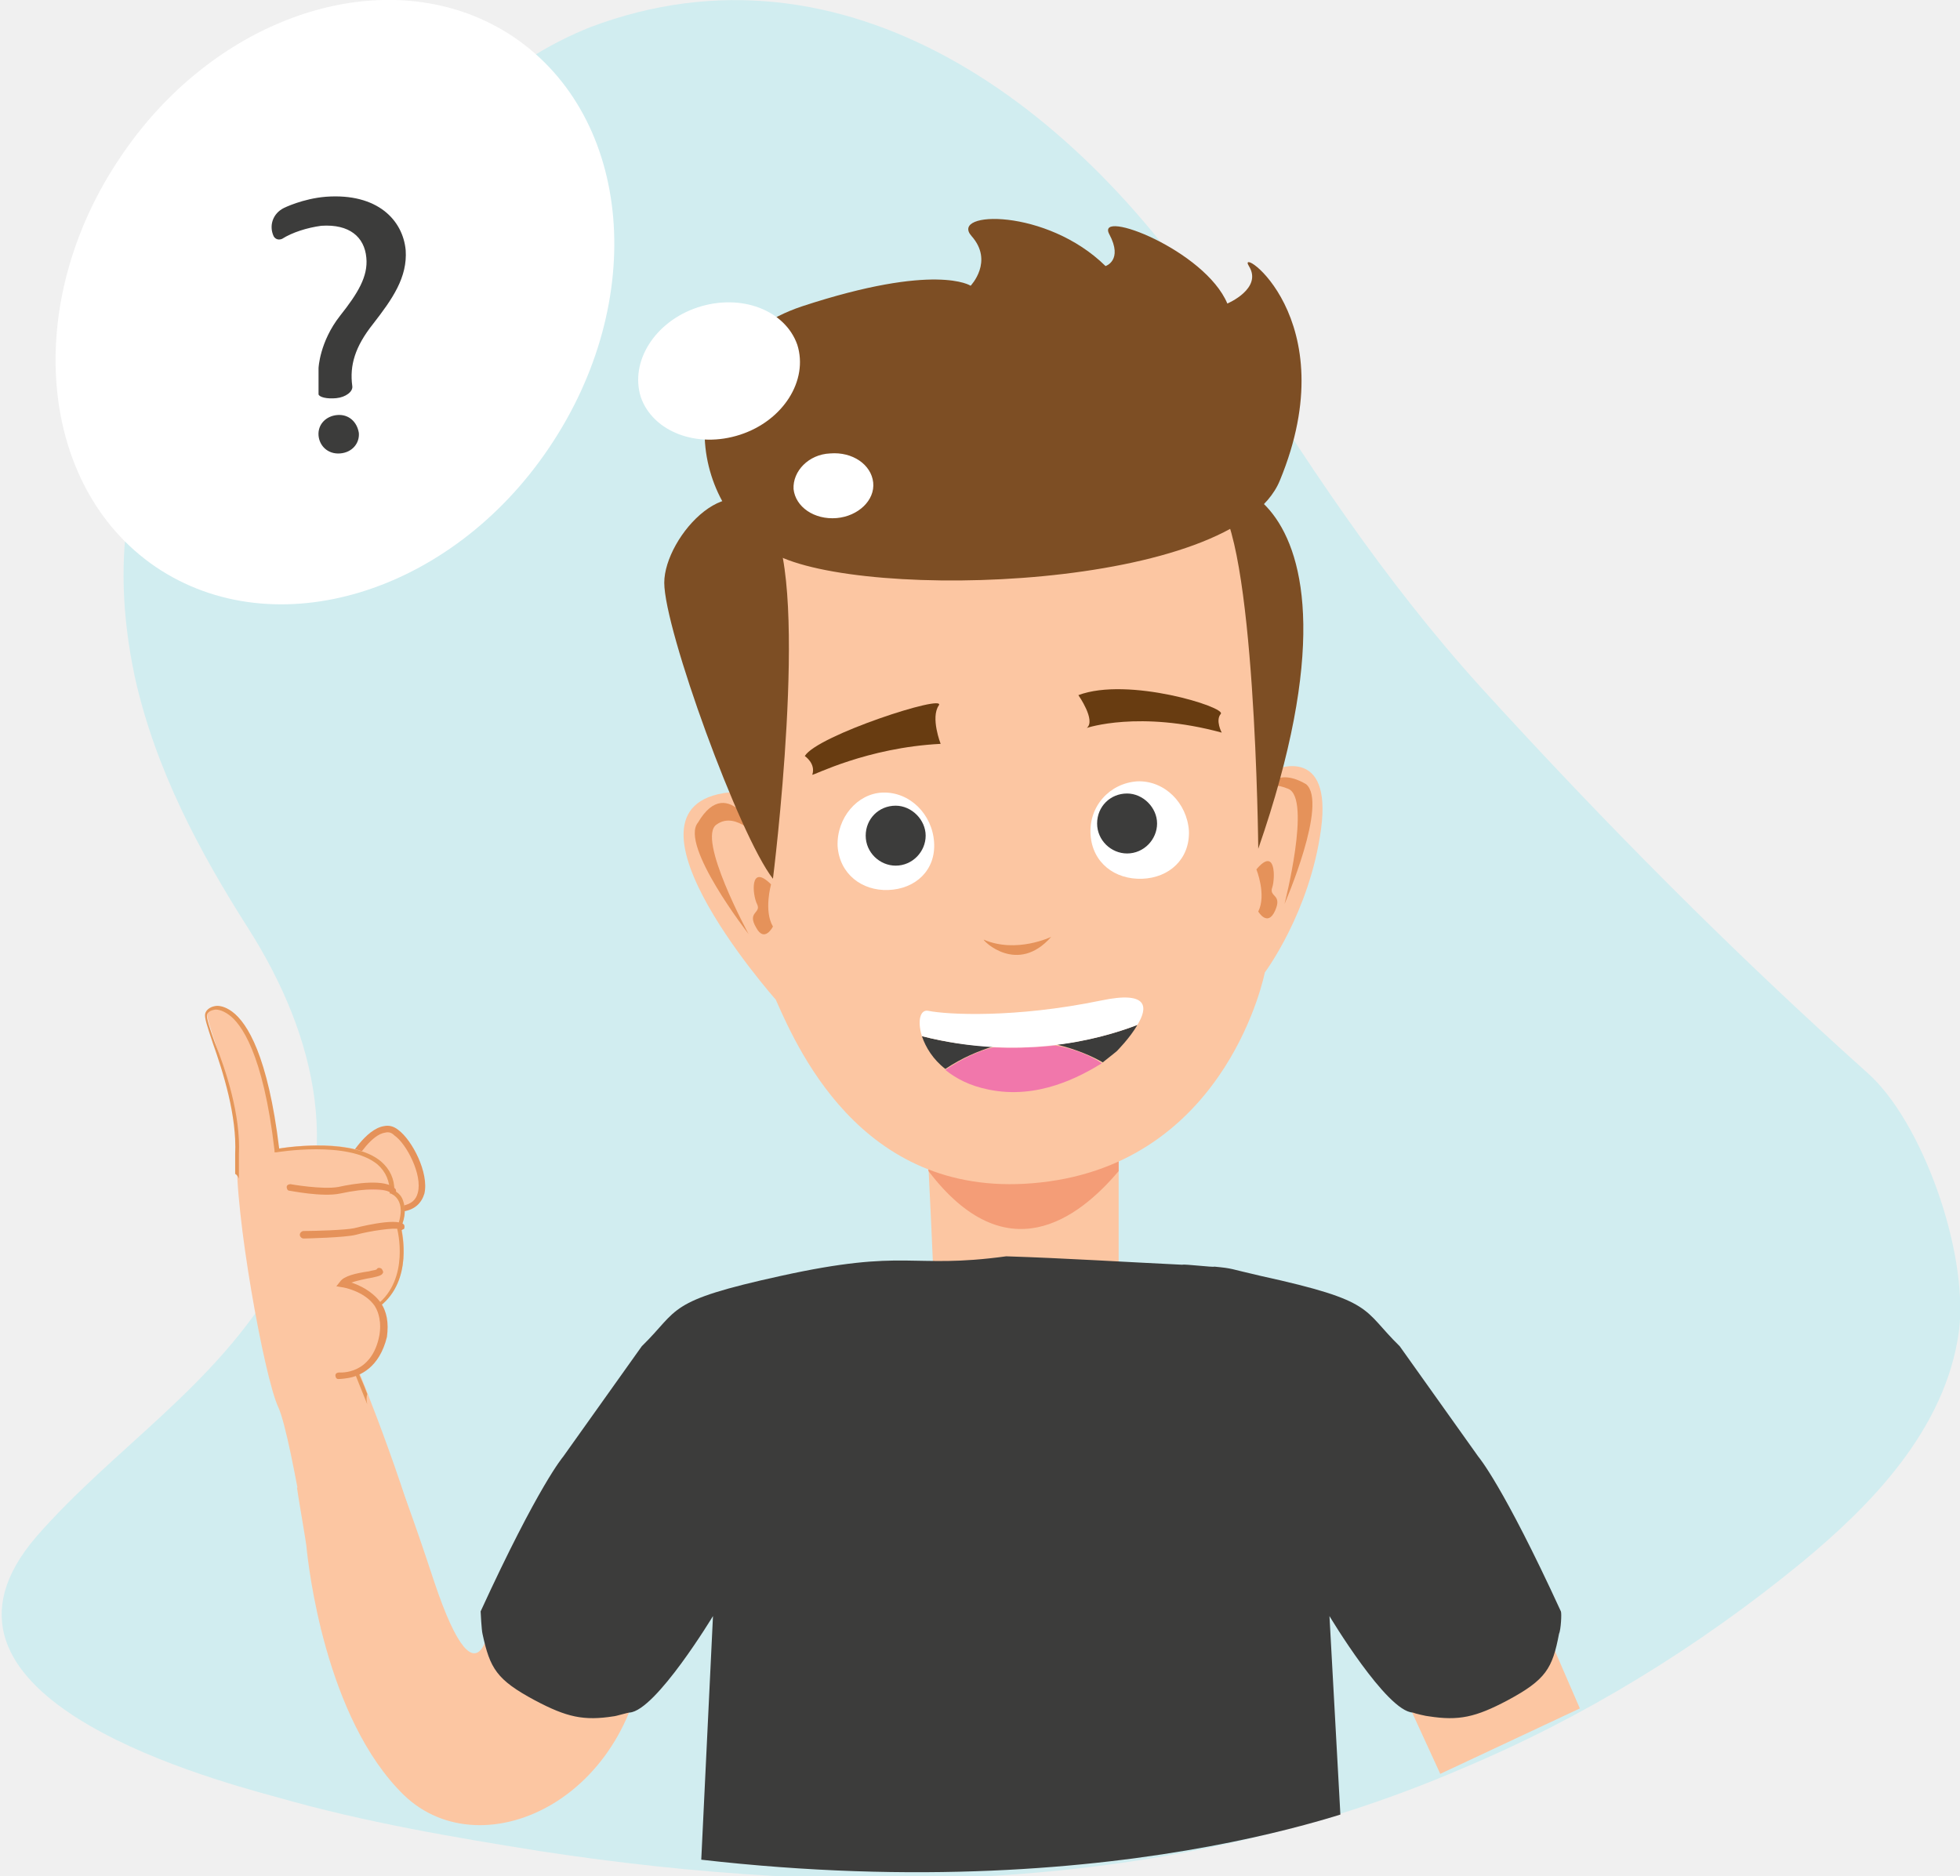
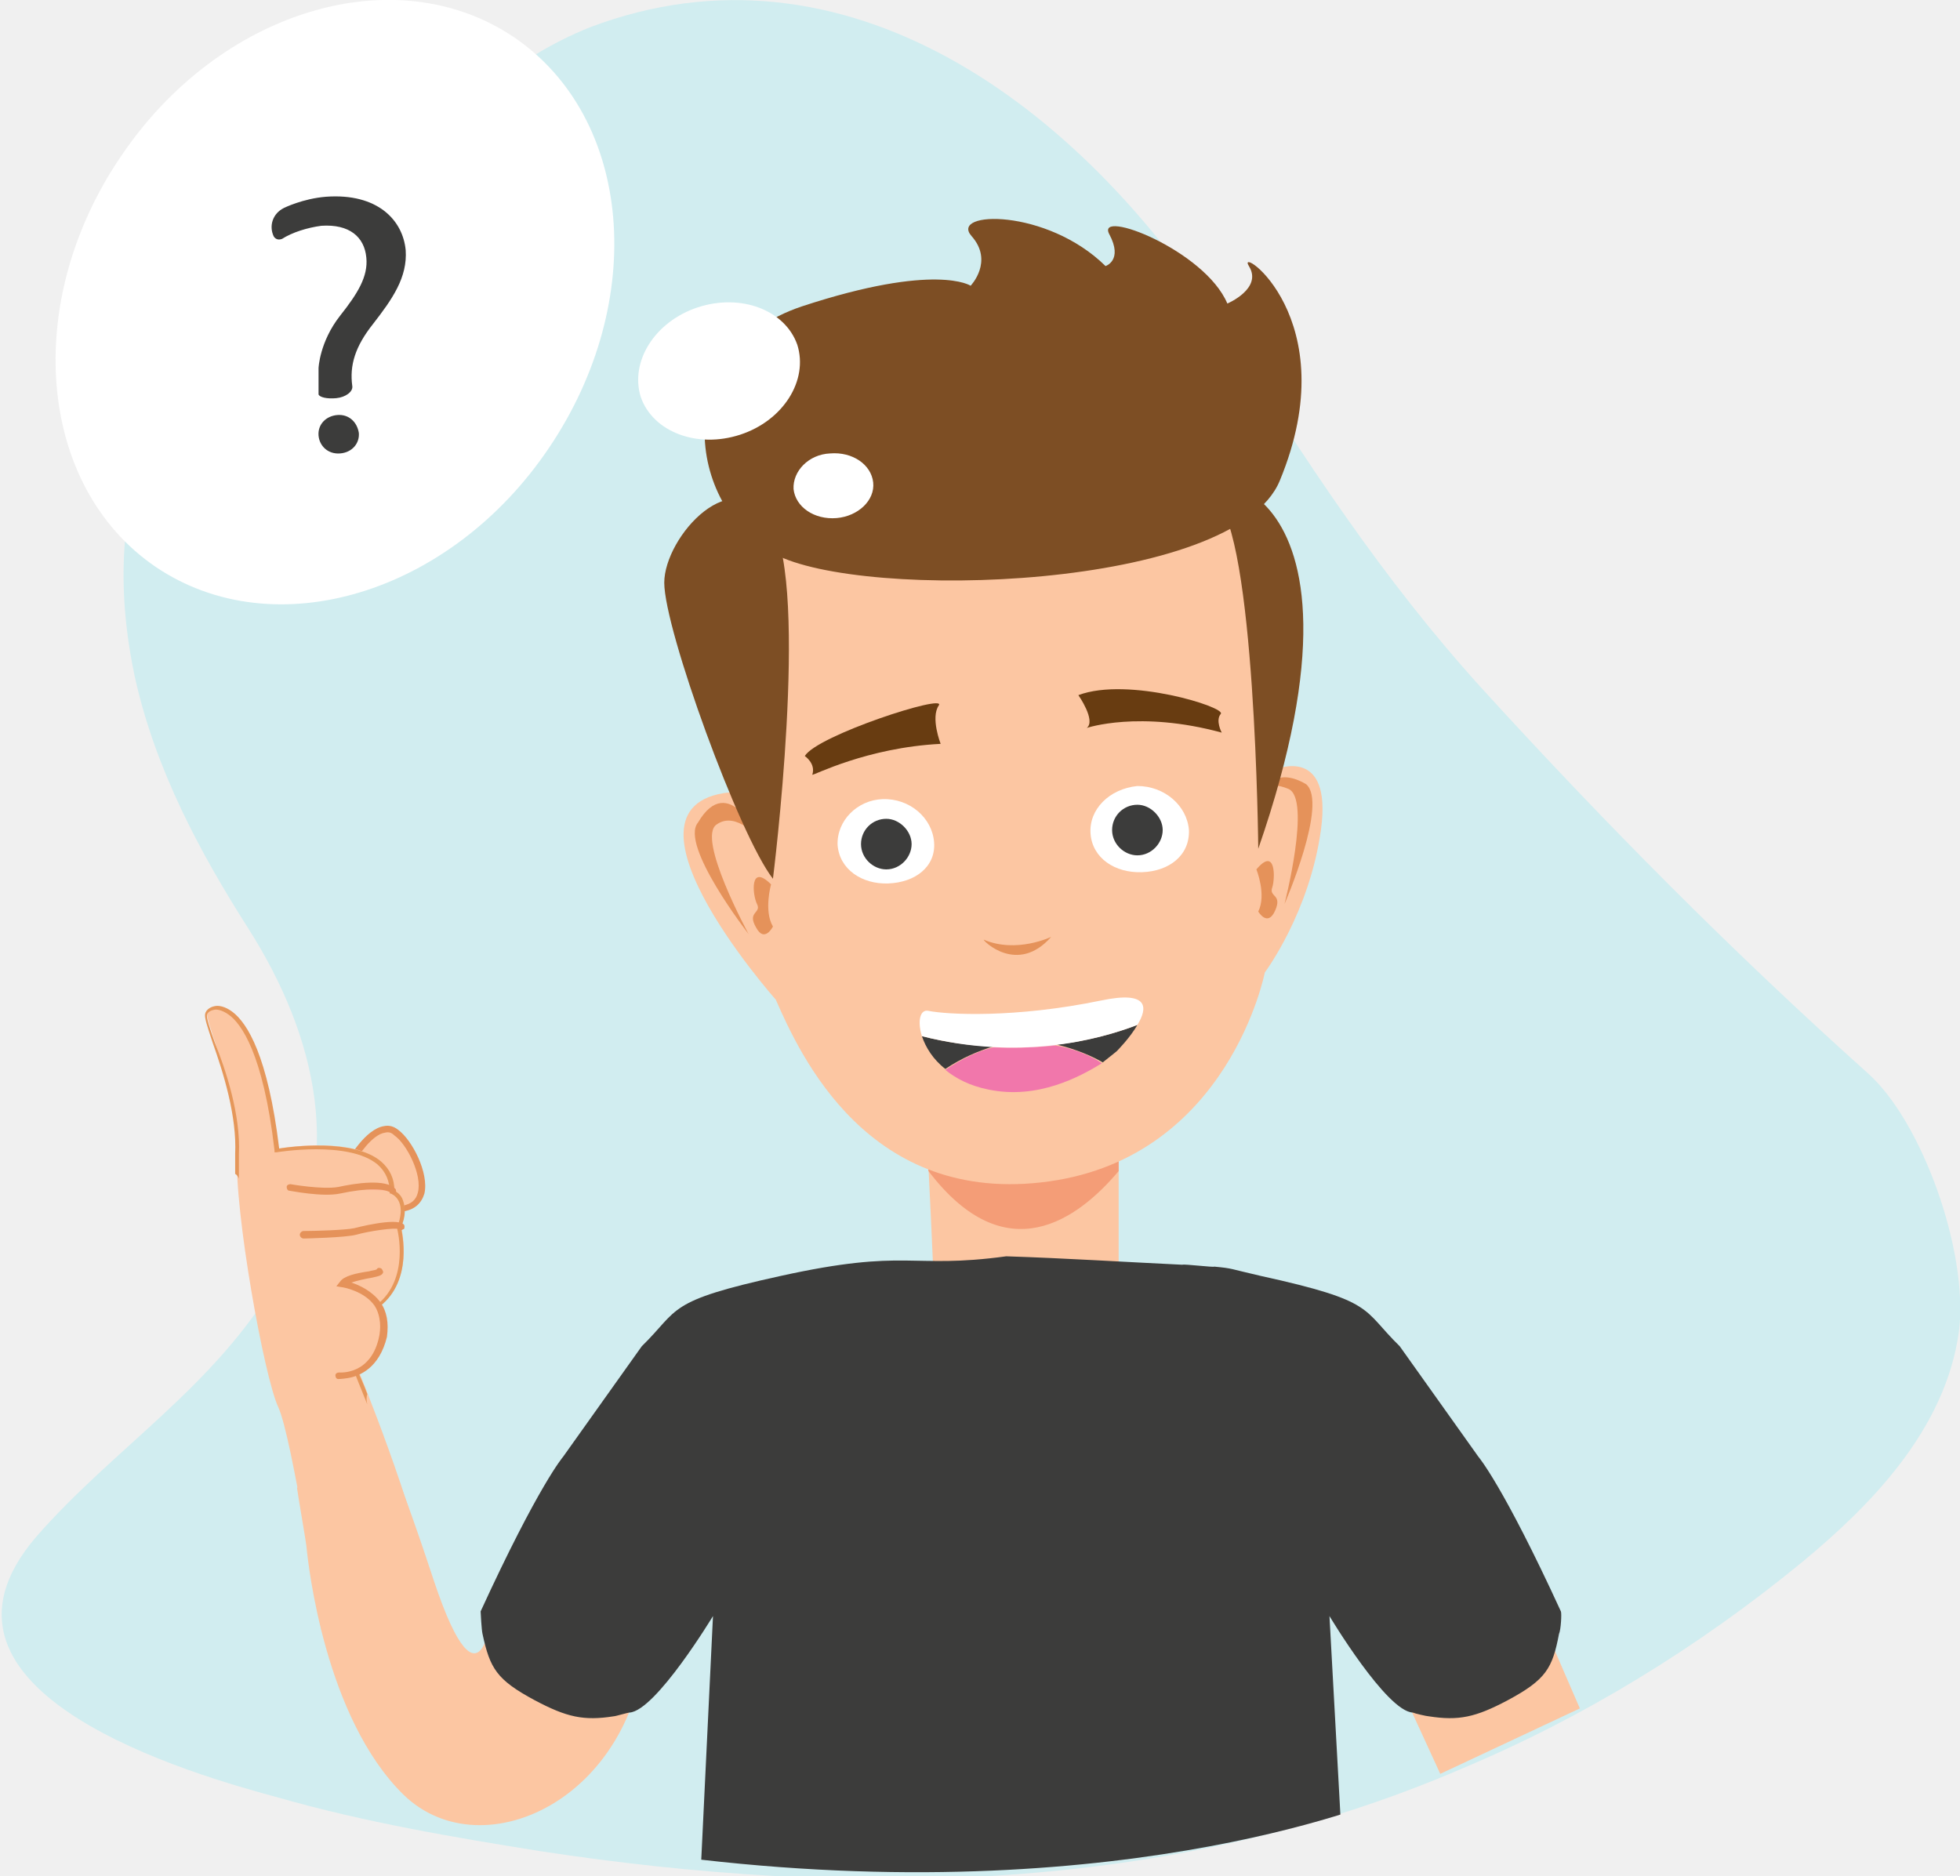
<svg xmlns="http://www.w3.org/2000/svg" xmlns:xlink="http://www.w3.org/1999/xlink" version="1.1" id="simtoms" x="0px" y="0px" viewBox="0 0 209.2 200.2" style="enable-background:new 0 0 209.2 200.2;" xml:space="preserve">
  <style type="text/css">
	.st0{fill:#D1EDF0;}
	.st1{fill:#FCC6A2;}
	.st2{fill:#F49D77;}
	.st3{fill:#E5925A;}
	.st4{fill:#7D4E24;}
	.st5{fill:#FFFFFF;}
	.st6{fill:#3C3C3B;}
	.st7{fill:#F5A5C7;}
	.st8{fill:#F177AB;}
	.st9{fill:#683C11;}
	.st10{fill:#E5975A;}
	.st11{fill:#FEB096;}
	.st12{clip-path:url(#SVGID_2_);}
</style>
  <g>
    <path id="background" class="st0" d="M40.9,18.3C24.6,31,8.6,45.1,14.4,72.3c2.2,9.9,7,18.8,12.1,26.8c7.3,11.5,10.5,24.8,3.2,37.3   C23,148,12.2,154.5,3.9,164c-14.4,16.7,17,25.5,25.9,27.9c9.1,2.6,18.5,4.2,27.9,5.7c32.8,5,67,4.7,98.3-8.8   c12.9-5.4,25.2-12.9,36.4-22.1c7-5.8,15.3-14,16.7-24.7c1-8.5-4-22.4-9.8-27.5c-14.4-12.9-28.1-26.7-41.3-41.2   c-10.4-11.5-18.6-24-27.1-37.6C115.3,10.9,90-7.3,63,2.9c-4,1.6-7.8,3.9-11.2,6.8C48.4,12.6,44.6,15.5,40.9,18.3z" />
  </g>
  <g>
    <path class="st1" d="M40.6,157.4c0.5-0.1,1.1-0.3,1.5-0.6c0.6,1.6,1.9,4.9,4.2,11.9c5.2,15.6,6.3,2.9,6.3,2.9s4.4-2.5,6.5-9.2   c0.2,0.3,0.4,0.5,0.6,0.8c0.7,0.9,1.4,1.9,2.2,2.8c2.3,2.8,4.4,5,7.7,6.8c0.3,0.2-0.9,0.3-0.5,0.4l-0.1,0.5   c-0.5,18.1-17.4,26.1-25.9,17.9c-8.4-8.2-10.2-24.5-10.4-26.6c0-0.2-1-6-1-6.2C35.6,157.7,36.6,158.3,40.6,157.4z" />
    <path class="st1" d="M119.4,122v16.3c0,0-6.5,15.4-19.6,2.7c0.1-0.4-0.9-20.6-0.9-20.6L119.4,122z" />
    <path class="st2" d="M112.9,121.5l6.5,0.5v3c-4.3,5.1-12,10.9-20.3,0c-0.1-1.2-0.1-2.3-0.2-3.1C101.9,122,107.7,121.8,112.9,121.5z   " />
    <path class="st1" d="M136.2,82.1c0,0,6-2.5,4.8,6.4s-6,15.3-6,15.3s-3.8,19.6-23,22.3c-19.3,2.7-26.6-13.5-29.2-19.4   c0,0-19.5-22-3.6-22.2l4.5-29.1l15.2-3.7l27.1,1.8l8,2.8L136.2,82.1z" />
    <path class="st3" d="M81.1,89.6c0,0-3.3-7.4-6.6-1.8c-2,2.4,5.4,11.9,5.4,11.9S74.3,89.4,76.5,88C78.6,86.5,81.1,89.6,81.1,89.6z" />
    <path class="st3" d="M134.8,84.7c0,0,1-3.1,4.6-1c2.4,2-2.3,12.8-2.3,12.8s2.9-11.3,0.4-12.3C135.1,83.2,134.8,84.7,134.8,84.7z" />
    <path class="st4" d="M82.5,93.8c0,0,3.9-30.9-0.1-37.9s-11.5,1.4-11.5,6.3C70.9,67.2,78.9,89.2,82.5,93.8z" />
    <path class="st4" d="M134.3,90.6c0,0-0.3-33.8-4.6-37.3C125.5,49.6,148.8,48.8,134.3,90.6z" />
    <path class="st4" d="M136.6,51.3c-4.8,11.7-44.6,12.9-54,7.8s-11.3-21.6,3-26.4c14.3-4.7,18-2.2,18-2.2s2.5-2.6,0.1-5.3   s8-3,14.3,3.2c0,0,1.9-0.6,0.4-3.4s10.2,1.7,12.6,7.4c0,0,3.8-1.6,2.3-4C131.8,26,143.8,33.9,136.6,51.3z" />
-     <path class="st5" d="M116.4,89.1c0.2,3,2.6,4.8,5.5,4.7s5.1-2.1,5-5.1c-0.2-3-2.6-5.4-5.5-5.3C118.4,83.6,116.2,86.1,116.4,89.1z" />
-     <path class="st5" d="M89.4,90.3c0.2,3,2.6,4.8,5.4,4.7c2.9-0.1,5.1-2.1,4.9-5.1c-0.2-3-2.6-5.4-5.5-5.3   C91.5,84.7,89.3,87.3,89.4,90.3z" />
+     <path class="st5" d="M116.4,89c0.2,2.6,2.6,4.2,5.5,4.1c2.9-0.1,5.1-1.8,5-4.5c-0.2-2.6-2.6-4.7-5.5-4.7   C118.4,84.2,116.2,86.4,116.4,89z" />
+     <path class="st5" d="M89.4,90.2c0.2,2.6,2.6,4.2,5.4,4.1c2.9-0.1,5.1-1.8,4.9-4.4c-0.2-2.6-2.6-4.7-5.5-4.6   C91.5,85.4,89.3,87.6,89.4,90.2z" />
    <g>
      <path class="st6" d="M98.4,110.6c2.7,0.7,5.2,1,7.6,1.1c-1.6,0.5-3.3,1.2-5.1,2.4C99.6,113.1,98.8,111.8,98.4,110.6z" />
      <path class="st6" d="M121.4,109.4c-0.8,1.4-2.2,2.8-2.2,2.8s-0.6,0.5-1.5,1.2c-1-0.6-2.8-1.4-4.9-1.9    C116.3,111.1,119.3,110.2,121.4,109.4z" />
      <path class="st7" d="M106,111.8c2.5-0.7,4.8-0.6,6.7-0.2C110.6,111.8,108.4,111.9,106,111.8z" />
      <path class="st8" d="M105.5,116.3c-2-0.4-3.5-1.2-4.6-2.1c1.8-1.2,3.5-2,5.1-2.4c2.4,0.1,4.7,0,6.7-0.2c2.2,0.4,3.9,1.2,4.9,1.9    C115.3,114.9,110.8,117.4,105.5,116.3z" />
    </g>
    <path class="st5" d="M98.4,110.6c-0.5-1.6-0.2-2.9,0.7-2.7c2,0.4,9.2,0.8,18.4-1.1c5.2-1.1,5,0.8,3.9,2.6   C117,111.1,108.6,113.2,98.4,110.6z" />
    <path class="st9" d="M130.4,78.2c0,0-0.7-1.3-0.1-2c0.6-0.7-9.9-4-15.2-2c0,0,1.9,2.7,0.9,3.5C116,77.7,121.6,75.8,130.4,78.2z" />
    <path class="st9" d="M100.4,79.4c0,0-1.1-2.8-0.2-4.1c0.9-1.3-13,3.2-14.3,5.4c0,0,1.2,0.8,0.8,2C86.8,82.8,92.5,79.8,100.4,79.4z" />
    <path class="st3" d="M82.3,94.4c0,0-0.8,2.8,0.2,4.5c0,0-0.9,1.8-1.8,0.1c-1-1.7,0.6-1.5,0.1-2.5C80.3,95.5,80,92.1,82.3,94.4z" />
    <path class="st3" d="M134.1,92.8c0,0,1.1,2.7,0.2,4.5c0,0,1,1.7,1.8-0.1c0.8-1.8-0.7-1.4-0.3-2.5C136.1,93.8,136.2,90.3,134.1,92.8   z" />
    <path class="st3" d="M112.2,100c0,0-3.7,1.8-7.2,0.3C104.9,100.4,108.6,104.1,112.2,100z" />
    <g>
      <path class="st1" d="M37.4,124.1c0,0,2.7-4.8,4.8-3.3c2.1,1.6,5.3,8.9-0.8,8.1C35.3,128.2,37.4,124.1,37.4,124.1z" />
      <path class="st3" d="M43.1,129.3c-0.5,0.1-1.1,0.1-1.7,0c-2.2-0.3-3.7-1-4.3-2.2c-0.8-1.5,0-3.1,0-3.2c0.1-0.2,1.9-3.4,3.9-3.7    c0.5-0.1,1,0,1.5,0.4c1.5,1.1,3.3,4.6,2.8,6.8C45,128.4,44.3,129.1,43.1,129.3z M41.1,120.9c-1.4,0.2-2.9,2.5-3.4,3.4    c0,0-0.7,1.3,0,2.5c0.5,1,1.8,1.6,3.8,1.9c0.6,0.1,1.1,0.1,1.5,0c0.9-0.2,1.4-0.6,1.6-1.4c0.5-1.9-1.2-5.2-2.5-6.1    C41.8,120.9,41.5,120.8,41.1,120.9z" />
      <path class="st1" d="M34.3,174c0,0-3.1-20.6-4.6-23.8s-4.7-20.9-4.4-27.1c0.3-6.2-3.4-13.9-3.2-15c0.2-1.1,5.5-3,7.6,14.5    c0,0,12.4-2.2,12.3,4.5c0,0,2,0.8,0.8,3.8c0,0,1.5,5.5-2.2,8.3c0,0,2.1,4.4-2.3,7.2c0,0,5.9,14.3,7.7,23.5L34.3,174z" />
      <path class="st10" d="M25.5,123.2c0,0.7,0,1.6,0,2.6c-0.1-0.2-0.2-0.4-0.4-0.5c0-0.8,0-1.5,0-2.1c0.2-4.1-1.3-8.8-2.4-11.9    c-0.6-1.8-0.9-2.7-0.8-3.1s0.5-0.7,1-0.8c0.4-0.1,1.1,0,1.9,0.6c1.6,1.2,3.8,4.7,5,14.6c1.2-0.2,8-1.1,10.9,1.4    c0.9,0.8,1.4,1.8,1.4,3.1c0.2,0.1,0.7,0.4,0.9,1c0.3,0.8,0.3,1.8-0.2,2.9c0.1,0.6,1.3,5.6-2.2,8.4c0.3,0.8,1.6,4.7-2.3,7.2    c0.1,0.3,0.5,1.1,0.9,2.2c-0.1,0.3-0.1,0.7,0,1.1c-0.8-2-1.3-3.2-1.3-3.3l-0.1-0.1l0.1-0.1c4.2-2.6,2.3-6.9,2.3-6.9l-0.1-0.1    l0.1-0.1c3.6-2.8,2.2-8.1,2.2-8.1v-0.1V131c0.4-1.1,0.5-2,0.2-2.7s-0.9-0.9-0.9-0.9h-0.1v-0.1c0-1.2-0.4-2.2-1.3-3    c-3.1-2.6-10.8-1.3-10.8-1.3h-0.2v-0.2c-1.2-10.4-3.6-13.6-4.9-14.5c-0.7-0.5-1.3-0.6-1.6-0.5c-0.5,0.1-0.7,0.4-0.7,0.5    c-0.1,0.3,0.3,1.5,0.8,2.9C24.1,114.2,25.7,119,25.5,123.2z" />
      <path class="st11" d="M30.9,126.7c0,0,3.4,0.7,5.3,0.3c1.8-0.4,4.9-0.8,5.8,0.1" />
      <path class="st3" d="M42.1,127.5c-0.1,0-0.2,0-0.3-0.1c-0.6-0.6-2.7-0.6-5.5,0c-1.9,0.4-5.3-0.3-5.4-0.3c-0.2,0-0.3-0.2-0.3-0.4    c0-0.2,0.2-0.3,0.4-0.3c0,0,3.4,0.6,5.1,0.3c1.8-0.4,5.1-0.9,6.1,0.2c0.1,0.1,0.1,0.4,0,0.5C42.2,127.4,42.2,127.4,42.1,127.5z" />
      <path class="st11" d="M32.3,131.8c0,0,4.4,0,5.5-0.4c1.1-0.3,4.5-1,5-0.5" />
      <path class="st3" d="M42.9,131.3c-0.1,0-0.2,0-0.3-0.1c-0.4-0.2-3.2,0.2-4.6,0.6c-1.1,0.3-5.4,0.4-5.6,0.4c-0.2,0-0.4-0.2-0.4-0.4    s0.2-0.4,0.4-0.4c1.2,0,4.5-0.1,5.4-0.3c0,0,4.5-1.2,5.3-0.4c0.1,0.1,0.1,0.4,0,0.5C43,131.2,42.9,131.3,42.9,131.3z" />
      <path class="st3" d="M37.1,147.1c-0.6,0.1-1,0.1-1,0.1c-0.2,0-0.3-0.2-0.3-0.4s0.2-0.3,0.4-0.3c0.1,0,3.5,0.3,4.3-4    c0.2-1.2,0-2.3-0.5-3.1c-1.1-1.6-3.4-2-3.5-2l-0.6-0.1l0.4-0.5c0.4-0.6,1.7-0.9,3.1-1.1c0.3-0.1,0.6-0.1,0.8-0.2l0,0    c0.1-0.2,0.3-0.2,0.5-0.1c0.1,0.1,0.2,0.3,0.2,0.4c-0.1,0.3-0.3,0.4-1.3,0.6c-0.6,0.1-1.5,0.3-2.1,0.5c0.9,0.3,2.2,0.9,3.1,2.1    c0.7,1,0.9,2.2,0.7,3.7C40.5,146,38.4,146.9,37.1,147.1z" />
    </g>
    <g>
      <path class="st5" d="M84.7,52.2c0.2,1.9,2.2,3.3,4.6,3.1c2.3-0.2,4.1-1.9,3.9-3.8c-0.2-1.9-2.2-3.3-4.6-3.1    C86.3,48.5,84.6,50.3,84.7,52.2z" />
      <path class="st5" d="M68.4,42.4c1.3,3.7,6,5.5,10.6,4s7.3-5.8,6.1-9.6c-1.3-3.7-6-5.5-10.6-4C69.9,34.3,67.2,38.6,68.4,42.4z" />
      <path class="st5" d="M54.9,4c-12.7-8.6-31.5-2.9-42,12.7C2.3,32.3,4,51.9,16.6,60.5c12.7,8.6,31.5,2.9,42-12.7    C69.2,32.1,67.5,12.6,54.9,4z" />
      <g>
        <path class="st6" d="M36,44.3c-1.2,0.1-2.1,1-2,2.2c0.1,1.1,1,2,2.3,1.9s2.1-1.1,2-2.2C38.1,45,37.2,44.2,36,44.3z" />
        <path class="st6" d="M34.8,21c-2.5,0.2-4.5,1.2-4.5,1.2c-1.2,0.6-1.6,1.9-1.1,3c0.1,0.2,0.4,0.5,0.9,0.3l0,0     c1.1-0.7,2.7-1.2,4.2-1.4c3-0.2,4.6,1.2,4.8,3.4c0.2,2-0.9,3.8-2.8,6.2c-2.2,2.8-2.3,5.6-2.3,5.6c0,1.2,0,2.5,0,2.8     c0.1,0.3,0.9,0.5,1.9,0.4s1.8-0.7,1.7-1.3c-0.3-2.2,0.3-4.2,2.2-6.6c2.1-2.7,3.7-5,3.5-7.9C43,23.5,40.3,20.6,34.8,21z" />
      </g>
    </g>
    <g>
      <g>
-         <defs>
-           <path id="SVGID_1_" d="M172.8,180.4l-24.1,11.3c0,0-27.7,12.1-73.9,6.8s-16.3-70.3-16.3-70.3l72.5-3.5l41.3,19L172.8,180.4z" />
-         </defs>
-         <clipPath id="SVGID_2_">
-           <use xlink:href="#SVGID_1_" style="overflow:visible;" />
-         </clipPath>
-         <g class="st12">
-           <polygon class="st1" points="159.4,201.7 146.5,173.6 163.1,169.6 177,201.7     " />
-           <path class="st6" d="M160.9,181.5c-3.4,1.8-5.2,2.2-8.4,1.7c-0.2,0-1.5-0.3-1.7-0.4c-2.8-0.1-8.9-10.3-8.9-10.3l1.6,29.1H74.7      l1.4-29.1c0,0-6.1,10.1-8.9,10.3c-0.2,0-1.5,0.4-1.7,0.4c-3.2,0.5-5,0.1-8.4-1.7c-4.1-2.2-4.8-3.4-5.6-7.1      c-0.1-0.4-0.2-2.3-0.2-2.4c6.2-13.5,8.8-16.5,8.8-16.5l8.4-11.8c4.1-4,2.5-4.8,14.8-7.5c13.6-3,13.8-0.7,24.1-2.1      c6.3,0.2,12.5,0.6,18.8,0.9c0.1-0.1,3.4,0.3,3.4,0.2c2.1,0.2,1.5,0.2,5,1c12.3,2.7,10.7,3.5,14.8,7.5l8.4,11.8      c0,0,2.6,3,8.8,16.5c0.1,0.2,0,2-0.2,2.4C165.7,178.1,165,179.3,160.9,181.5z" />
+         <g>
+           <defs>
+             <path id="SVGID_1_" d="M172.8,180.4l-24.1,11.3c0,0-27.7,12.1-73.9,6.8s-16.3-70.3-16.3-70.3l72.5-3.5l41.3,19L172.8,180.4z" />
+           </defs>
+           <clipPath id="SVGID_2_">
+             <use xlink:href="#SVGID_1_" style="overflow:visible;" />
+           </clipPath>
+           <g class="st12">
+             <polygon class="st1" points="159.4,201.7 146.5,173.6 163.1,169.6 177,201.7      " />
+             <path class="st6" d="M160.9,181.5c-3.4,1.8-5.2,2.2-8.4,1.7c-0.2,0-1.5-0.3-1.7-0.4c-2.8-0.1-8.9-10.3-8.9-10.3l1.6,29.1H74.7       l1.4-29.1c0,0-6.1,10.1-8.9,10.3c-0.2,0-1.5,0.4-1.7,0.4c-3.2,0.5-5,0.1-8.4-1.7c-4.1-2.2-4.8-3.4-5.6-7.1       c-0.1-0.4-0.2-2.3-0.2-2.4c6.2-13.5,8.8-16.5,8.8-16.5l8.4-11.8c4.1-4,2.5-4.8,14.8-7.5c13.6-3,13.8-0.7,24.1-2.1       c6.3,0.2,12.5,0.6,18.8,0.9c0.1-0.1,3.4,0.3,3.4,0.2c2.1,0.2,1.5,0.2,5,1c12.3,2.7,10.7,3.5,14.8,7.5l8.4,11.8       c0,0,2.6,3,8.8,16.5c0.1,0.2,0,2-0.2,2.4C165.7,178.1,165,179.3,160.9,181.5z" />
+           </g>
        </g>
      </g>
    </g>
  </g>
  <g>
    <g>
-       <path class="st6" d="M117.1,87.9c0,1.8,1.5,3.2,3.2,3.2c1.8,0,3.2-1.5,3.2-3.2c0-1.7-1.5-3.2-3.2-3.2    C118.5,84.7,117.1,86.1,117.1,87.9z" />
+       <path class="st6" d="M118.7,88.6c0,1.5,1.3,2.7,2.7,2.7c1.5,0,2.7-1.3,2.7-2.7s-1.3-2.7-2.7-2.7C119.9,85.9,118.7,87.1,118.7,88.6    z" />
    </g>
    <g>
-       <path class="st6" d="M118.7,87.9c0,0.9,0.7,1.6,1.6,1.6s1.6-0.7,1.6-1.6s-0.7-1.6-1.6-1.6C119.4,86.4,118.7,87.1,118.7,87.9z" />
-     </g>
-     <g>
-       <path class="st6" d="M119.1,86.4c0,0.4,0.4,0.7,0.7,0.7c0.4,0,0.7-0.4,0.7-0.7c0-0.4-0.4-0.7-0.7-0.7    C119.4,85.6,119.1,86,119.1,86.4z" />
+       <path class="st6" d="M120.4,87.3c0,0.3,0.3,0.6,0.6,0.6c0.3,0,0.6-0.3,0.6-0.6c0-0.3-0.3-0.6-0.6-0.6    C120.6,86.7,120.4,87,120.4,87.3z" />
    </g>
  </g>
  <g>
    <g>
-       <path class="st6" d="M92.4,89.2c0,1.8,1.5,3.2,3.2,3.2c1.8,0,3.2-1.5,3.2-3.2c0-1.7-1.5-3.2-3.2-3.2C93.8,86,92.4,87.4,92.4,89.2z    " />
+       <path class="st6" d="M91.9,90.1c0,1.5,1.3,2.7,2.7,2.7c1.5,0,2.7-1.3,2.7-2.7s-1.3-2.7-2.7-2.7C93.1,87.4,91.9,88.6,91.9,90.1z" />
    </g>
    <g>
-       <path class="st6" d="M94,89.2c0,0.9,0.7,1.6,1.6,1.6s1.6-0.7,1.6-1.6c0-0.9-0.7-1.6-1.6-1.6C94.7,87.7,94,88.4,94,89.2z" />
-     </g>
-     <g>
-       <path class="st6" d="M95.2,87.7c0,0.5,0.4,0.8,0.8,0.8c0.5,0,0.8-0.4,0.8-0.8c0-0.5-0.4-0.8-0.8-0.8    C95.5,86.8,95.2,87.2,95.2,87.7z" />
+       <path class="st6" d="M94.2,88.8c0,0.4,0.3,0.7,0.7,0.7c0.4,0,0.7-0.3,0.7-0.7c0-0.4-0.3-0.7-0.7-0.7    C94.5,88.1,94.2,88.4,94.2,88.8z" />
    </g>
  </g>
</svg>
